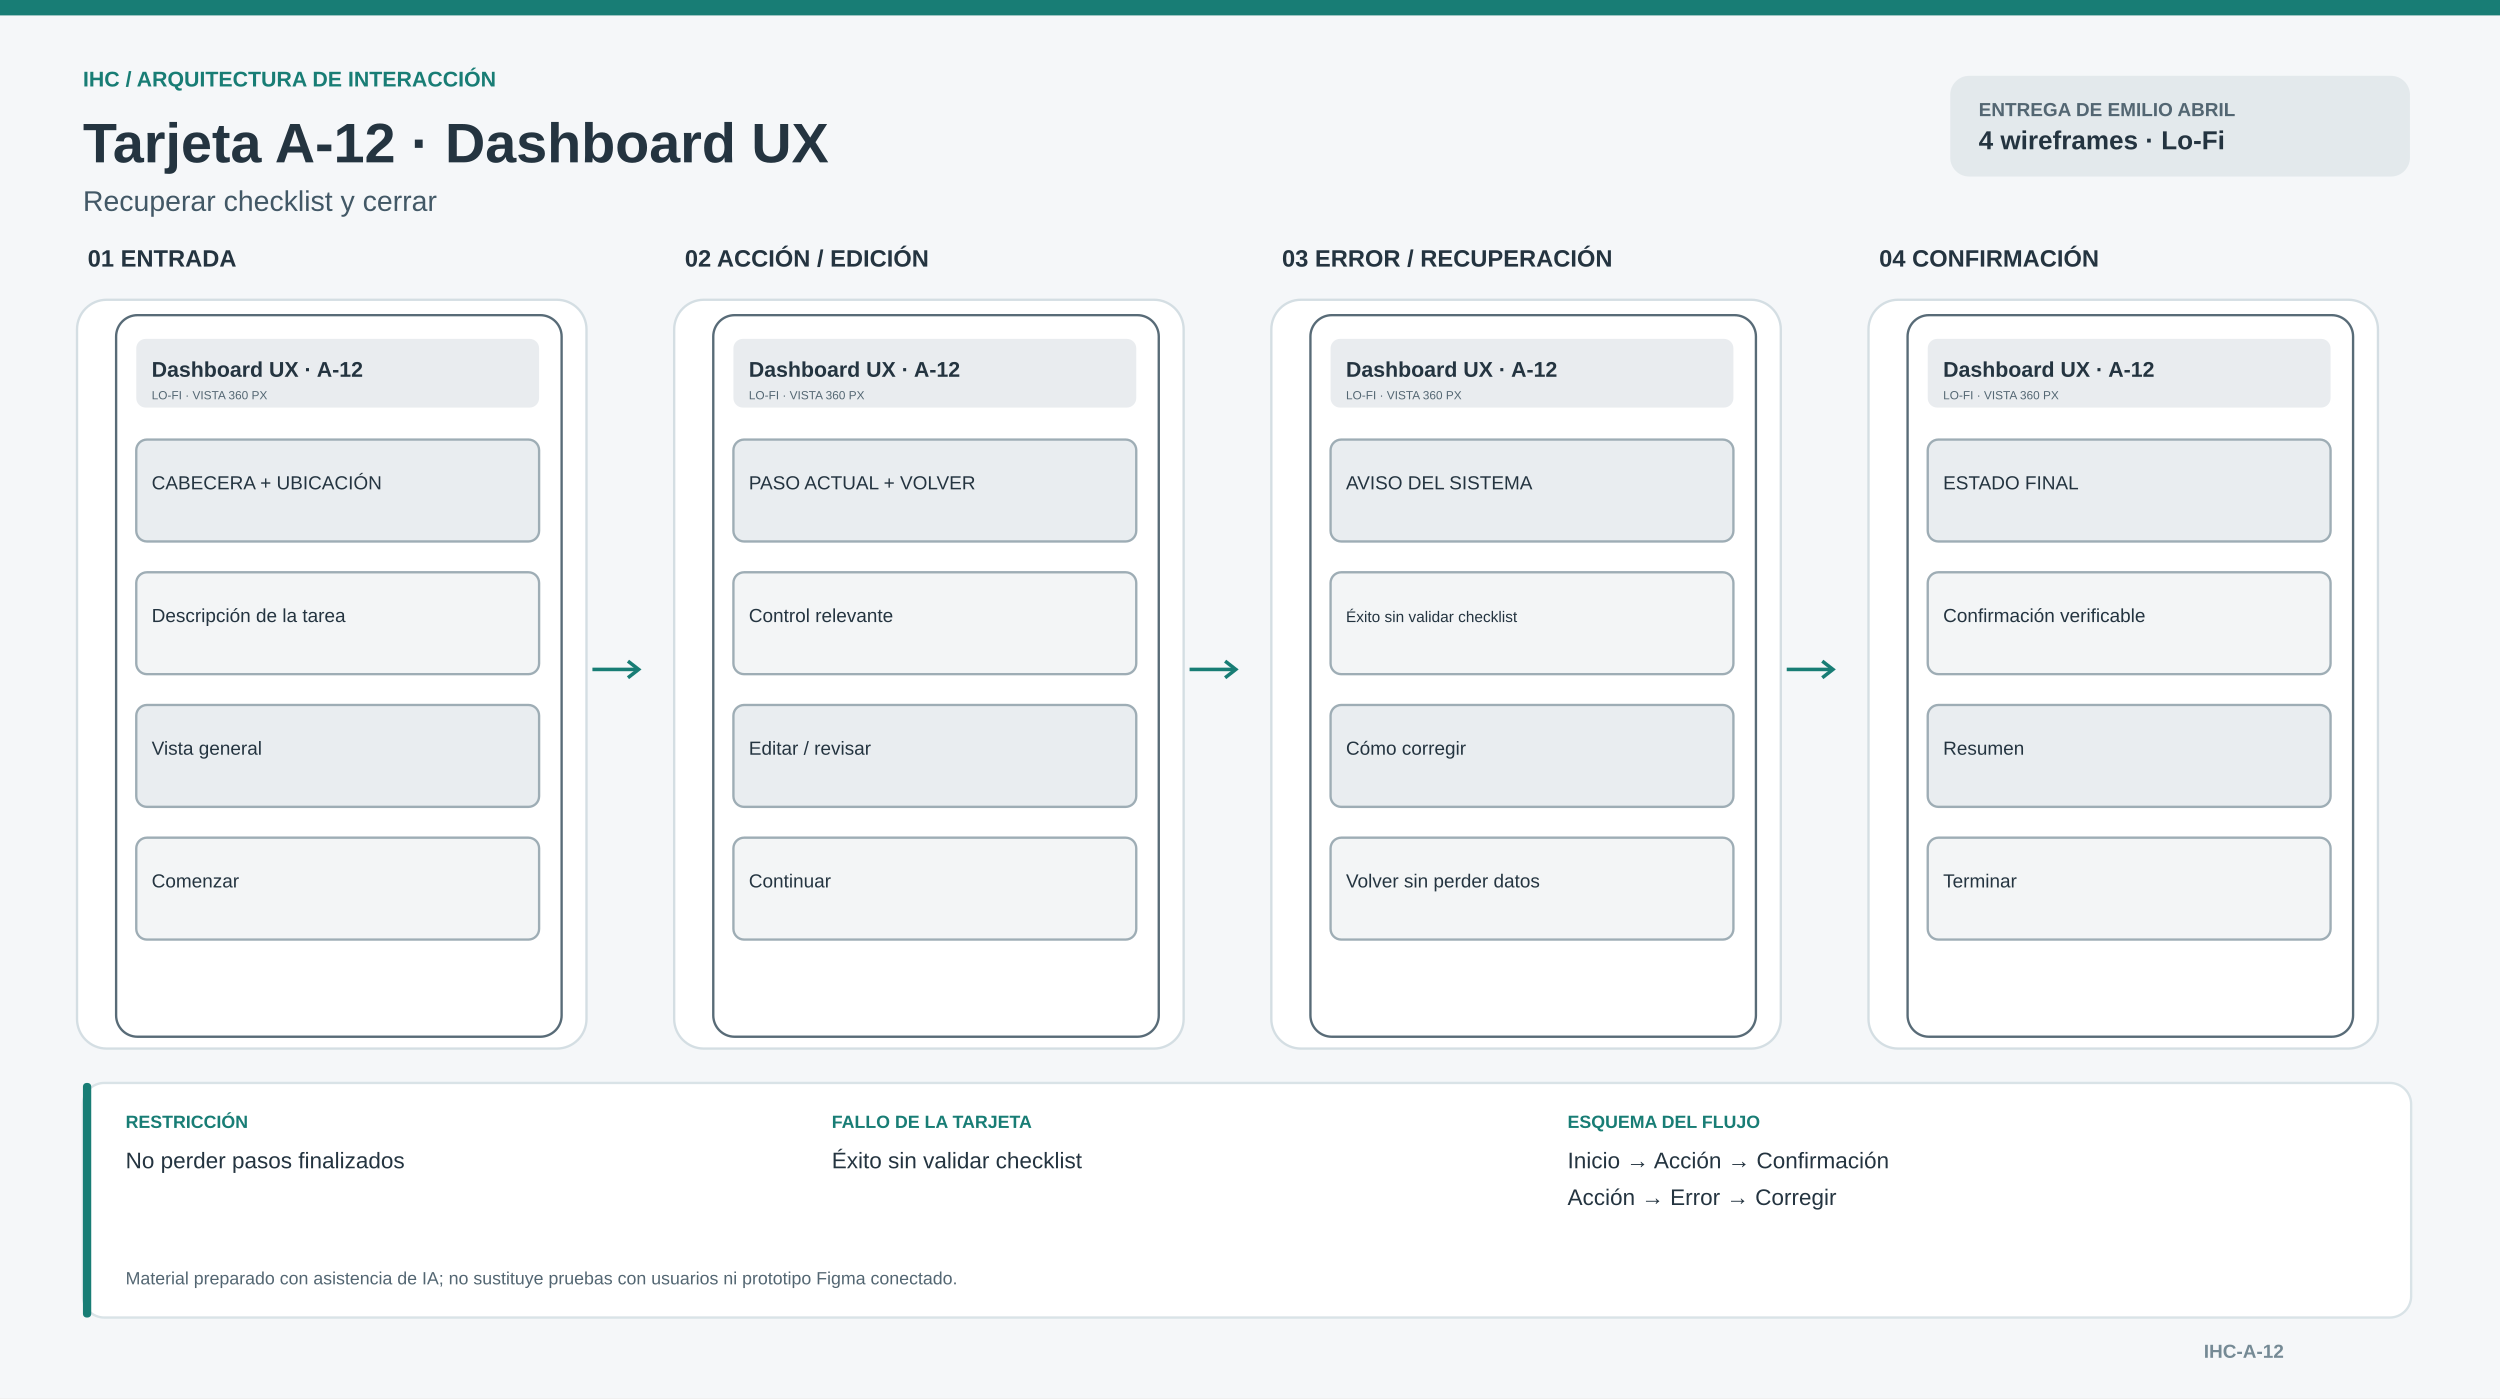
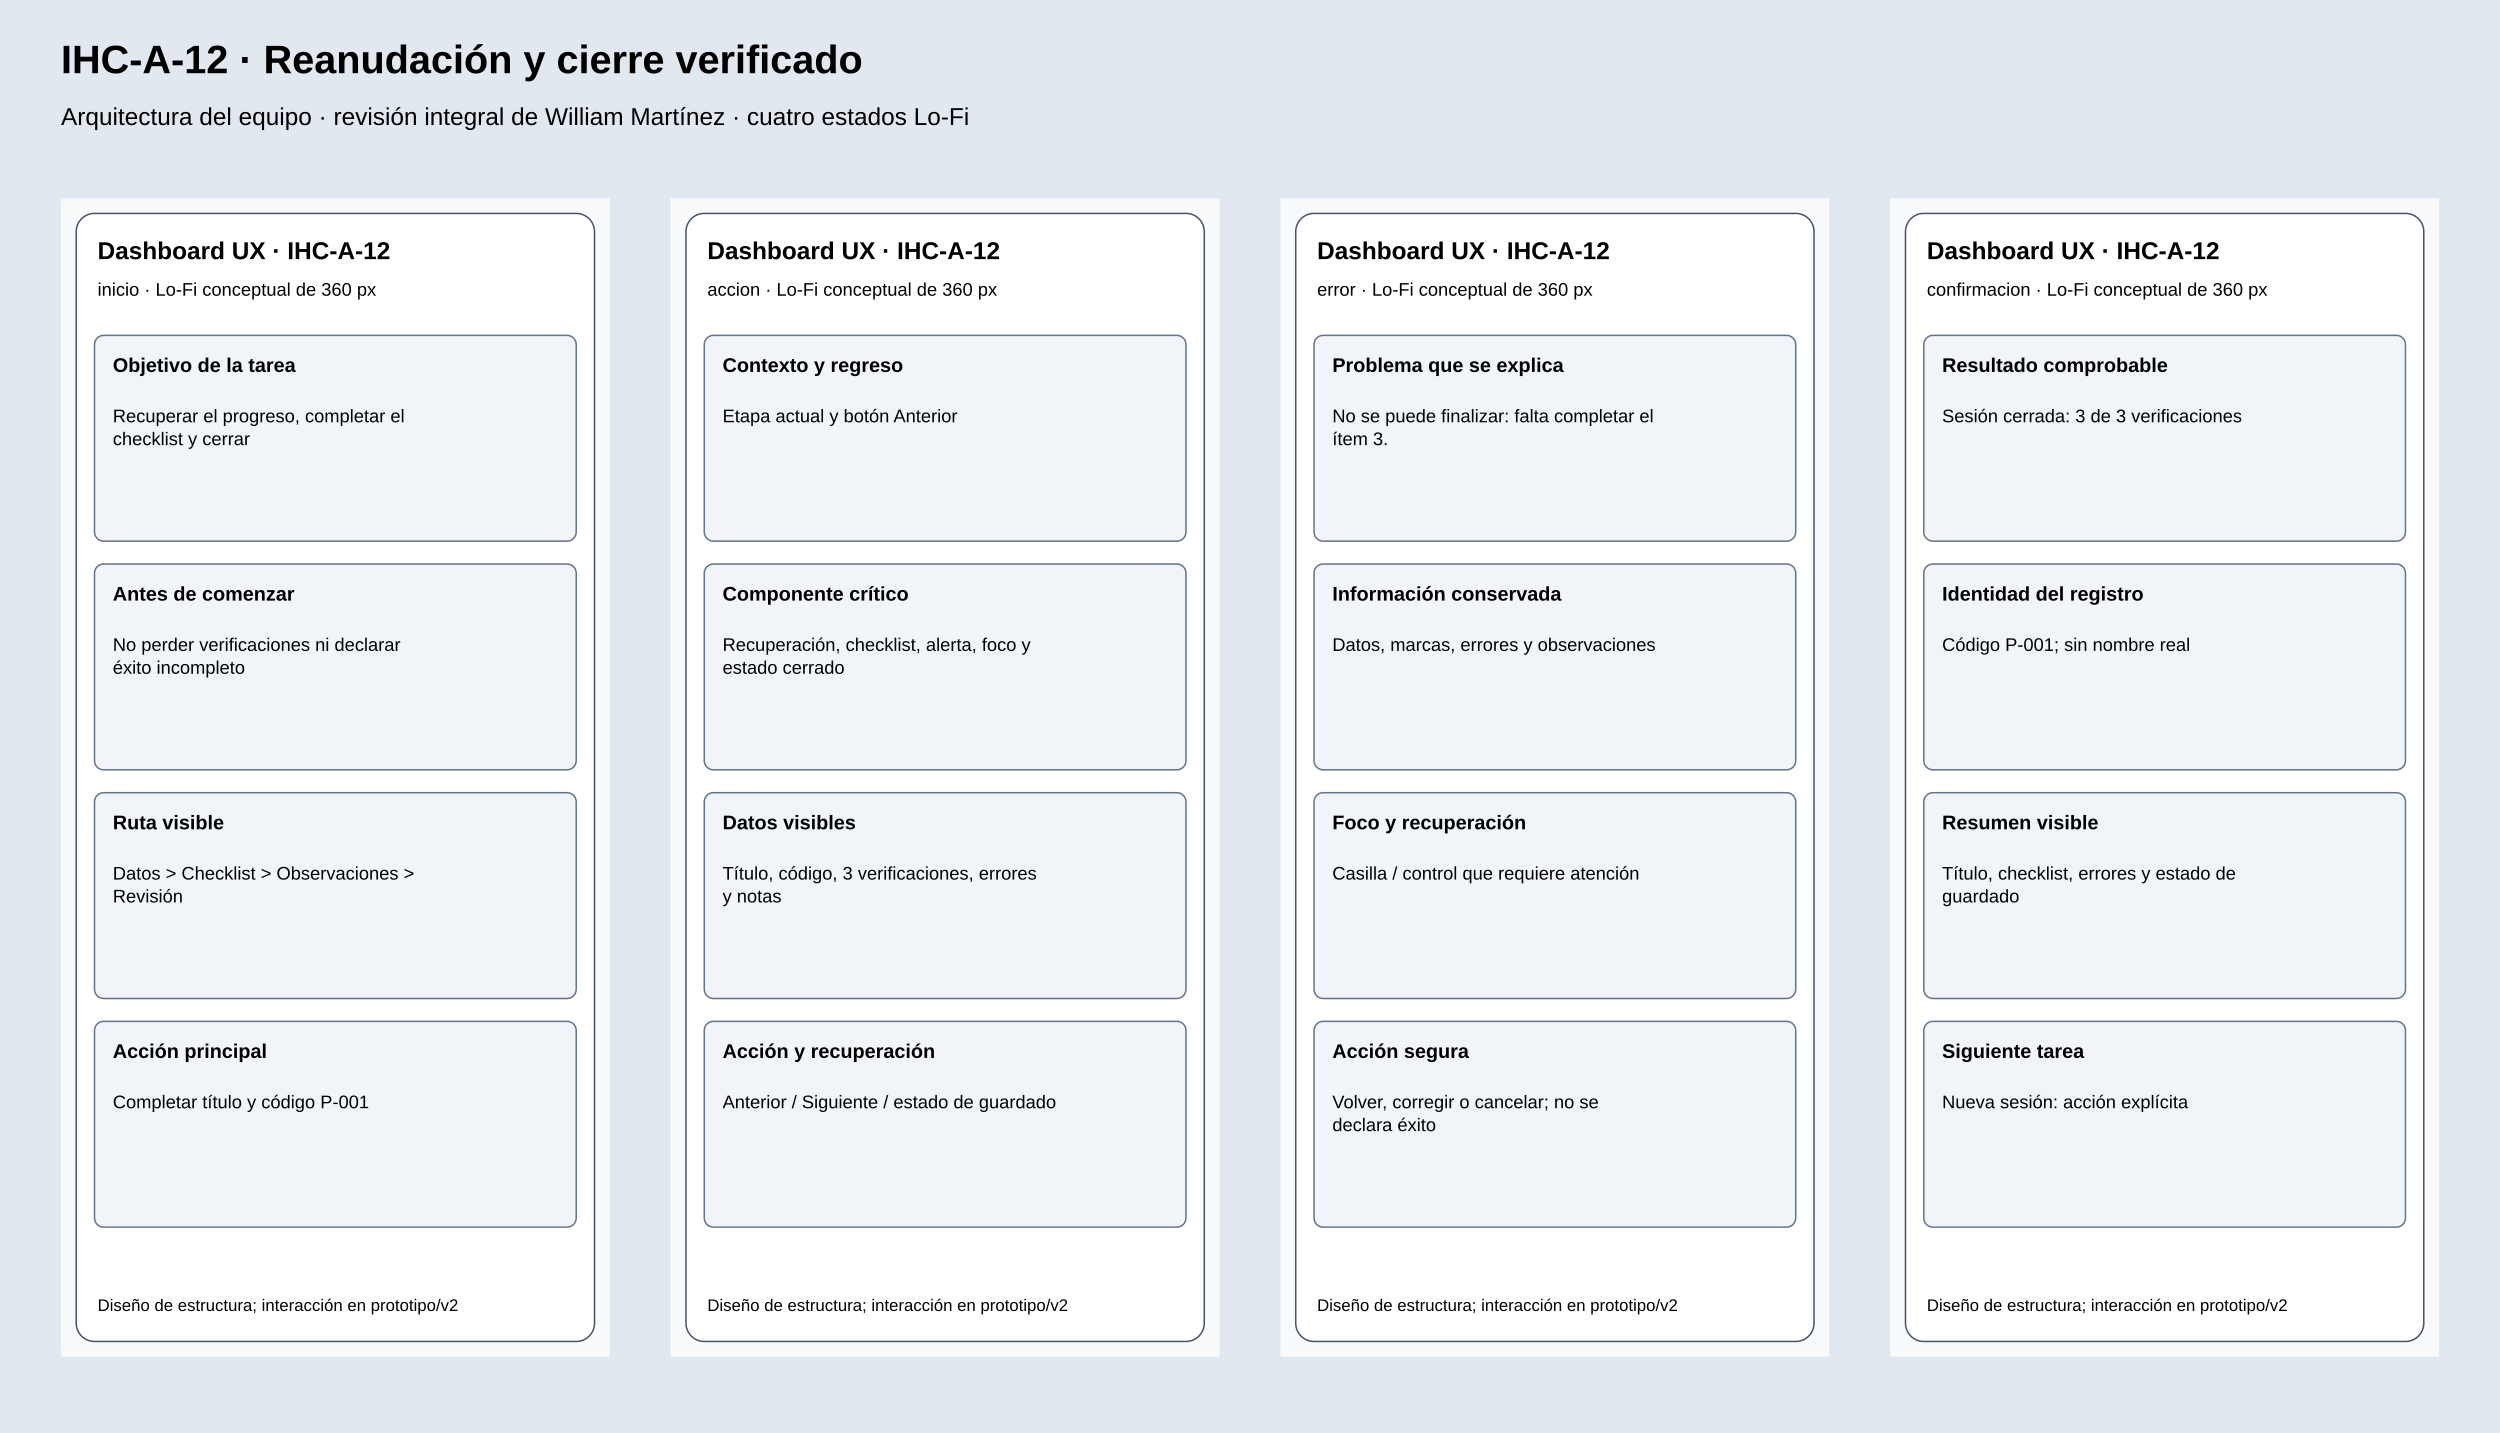
- <svg xmlns="http://www.w3.org/2000/svg" width="2110" height="1180" viewBox="0 0 2110 1180">
-   <rect x="0" y="0" width="2110" height="1180" rx="0" fill="#F5F7F9" />
-   <rect x="0" y="0" width="2110" height="13" rx="0" fill="#187D75" />
-   <text x="70" y="73" font-family="Arial,sans-serif" font-size="18" font-weight="700" fill="#187D75">IHC / ARQUITECTURA DE INTERACCIÓN</text>
-   <text x="70" y="137" font-family="Arial,sans-serif" font-size="47" font-weight="700" fill="#243440">Tarjeta A-12 · Dashboard UX</text>
-   <text x="70" y="178" font-family="Arial,sans-serif" font-size="24" font-weight="400" fill="#425866">Recuperar checklist y cerrar</text>
-   <rect x="1646" y="64" width="388" height="85" rx="16" fill="#E3E9EC" />
-   <text x="1670" y="98" font-family="Arial,sans-serif" font-size="16" font-weight="700" fill="#536672">ENTREGA DE EMILIO ABRIL</text>
-   <text x="1670" y="126" font-family="Arial,sans-serif" font-size="22" font-weight="700" fill="#243440">4 wireframes · Lo-Fi</text>
-   <text x="74" y="225" font-family="Arial,sans-serif" font-size="20" font-weight="700" fill="#243440">01    ENTRADA</text>
-   <rect x="65" y="253" width="430" height="632" rx="25" fill="#FFFFFF" stroke="#D4DEE3" stroke-width="2" />
-   <rect x="98" y="266" width="376" height="609" rx="18" fill="#FFFFFF" stroke="#586B77" stroke-width="2" />
-   <rect x="115" y="286" width="340" height="58" rx="8" fill="#E9ECEF" />
-   <text x="128" y="318" font-family="Arial,sans-serif" font-size="18" font-weight="700" fill="#243440">Dashboard UX · A-12</text>
-   <text x="128" y="337" font-family="Arial,sans-serif" font-size="10" font-weight="400" fill="#536672">LO-FI · VISTA 360 PX</text>
-   <rect x="115" y="371" width="340" height="86" rx="9" fill="#E9EDF0" stroke="#9EADB5" stroke-width="2" />
-   <text x="128" y="413" font-family="Arial,sans-serif" font-size="16" font-weight="400" fill="#243440">CABECERA + UBICACIÓN</text>
-   <rect x="115" y="483" width="340" height="86" rx="9" fill="#F3F5F6" stroke="#9EADB5" stroke-width="2" />
-   <text x="128" y="525" font-family="Arial,sans-serif" font-size="16" font-weight="400" fill="#243440">Descripción de la tarea</text>
-   <rect x="115" y="595" width="340" height="86" rx="9" fill="#E9EDF0" stroke="#9EADB5" stroke-width="2" />
-   <text x="128" y="637" font-family="Arial,sans-serif" font-size="16" font-weight="400" fill="#243440">Vista general</text>
-   <rect x="115" y="707" width="340" height="86" rx="9" fill="#F3F5F6" stroke="#9EADB5" stroke-width="2" />
-   <text x="128" y="749" font-family="Arial,sans-serif" font-size="16" font-weight="400" fill="#243440">Comenzar</text>
-   <path d="M500 565 H538" stroke="#187D75" stroke-width="3" />
-   <path d="M530 558 L539 565 L530 572" stroke="#187D75" stroke-width="3" fill="none" />
-   <text x="578" y="225" font-family="Arial,sans-serif" font-size="20" font-weight="700" fill="#243440">02    ACCIÓN / EDICIÓN</text>
-   <rect x="569" y="253" width="430" height="632" rx="25" fill="#FFFFFF" stroke="#D4DEE3" stroke-width="2" />
-   <rect x="602" y="266" width="376" height="609" rx="18" fill="#FFFFFF" stroke="#586B77" stroke-width="2" />
-   <rect x="619" y="286" width="340" height="58" rx="8" fill="#E9ECEF" />
-   <text x="632" y="318" font-family="Arial,sans-serif" font-size="18" font-weight="700" fill="#243440">Dashboard UX · A-12</text>
-   <text x="632" y="337" font-family="Arial,sans-serif" font-size="10" font-weight="400" fill="#536672">LO-FI · VISTA 360 PX</text>
-   <rect x="619" y="371" width="340" height="86" rx="9" fill="#E9EDF0" stroke="#9EADB5" stroke-width="2" />
-   <text x="632" y="413" font-family="Arial,sans-serif" font-size="16" font-weight="400" fill="#243440">PASO ACTUAL + VOLVER</text>
-   <rect x="619" y="483" width="340" height="86" rx="9" fill="#F3F5F6" stroke="#9EADB5" stroke-width="2" />
-   <text x="632" y="525" font-family="Arial,sans-serif" font-size="16" font-weight="400" fill="#243440">Control relevante</text>
-   <rect x="619" y="595" width="340" height="86" rx="9" fill="#E9EDF0" stroke="#9EADB5" stroke-width="2" />
-   <text x="632" y="637" font-family="Arial,sans-serif" font-size="16" font-weight="400" fill="#243440">Editar / revisar</text>
-   <rect x="619" y="707" width="340" height="86" rx="9" fill="#F3F5F6" stroke="#9EADB5" stroke-width="2" />
-   <text x="632" y="749" font-family="Arial,sans-serif" font-size="16" font-weight="400" fill="#243440">Continuar</text>
-   <path d="M1004 565 H1042" stroke="#187D75" stroke-width="3" />
-   <path d="M1034 558 L1043 565 L1034 572" stroke="#187D75" stroke-width="3" fill="none" />
-   <text x="1082" y="225" font-family="Arial,sans-serif" font-size="20" font-weight="700" fill="#243440">03    ERROR / RECUPERACIÓN</text>
-   <rect x="1073" y="253" width="430" height="632" rx="25" fill="#FFFFFF" stroke="#D4DEE3" stroke-width="2" />
-   <rect x="1106" y="266" width="376" height="609" rx="18" fill="#FFFFFF" stroke="#586B77" stroke-width="2" />
-   <rect x="1123" y="286" width="340" height="58" rx="8" fill="#E9ECEF" />
-   <text x="1136" y="318" font-family="Arial,sans-serif" font-size="18" font-weight="700" fill="#243440">Dashboard UX · A-12</text>
-   <text x="1136" y="337" font-family="Arial,sans-serif" font-size="10" font-weight="400" fill="#536672">LO-FI · VISTA 360 PX</text>
-   <rect x="1123" y="371" width="340" height="86" rx="9" fill="#E9EDF0" stroke="#9EADB5" stroke-width="2" />
-   <text x="1136" y="413" font-family="Arial,sans-serif" font-size="16" font-weight="400" fill="#243440">AVISO DEL SISTEMA</text>
-   <rect x="1123" y="483" width="340" height="86" rx="9" fill="#F3F5F6" stroke="#9EADB5" stroke-width="2" />
-   <text x="1136" y="525" font-family="Arial,sans-serif" font-size="13" font-weight="400" fill="#243440">Éxito sin validar checklist</text>
-   <rect x="1123" y="595" width="340" height="86" rx="9" fill="#E9EDF0" stroke="#9EADB5" stroke-width="2" />
-   <text x="1136" y="637" font-family="Arial,sans-serif" font-size="16" font-weight="400" fill="#243440">Cómo corregir</text>
-   <rect x="1123" y="707" width="340" height="86" rx="9" fill="#F3F5F6" stroke="#9EADB5" stroke-width="2" />
-   <text x="1136" y="749" font-family="Arial,sans-serif" font-size="16" font-weight="400" fill="#243440">Volver sin perder datos</text>
-   <path d="M1508 565 H1546" stroke="#187D75" stroke-width="3" />
-   <path d="M1538 558 L1547 565 L1538 572" stroke="#187D75" stroke-width="3" fill="none" />
-   <text x="1586" y="225" font-family="Arial,sans-serif" font-size="20" font-weight="700" fill="#243440">04    CONFIRMACIÓN</text>
-   <rect x="1577" y="253" width="430" height="632" rx="25" fill="#FFFFFF" stroke="#D4DEE3" stroke-width="2" />
-   <rect x="1610" y="266" width="376" height="609" rx="18" fill="#FFFFFF" stroke="#586B77" stroke-width="2" />
-   <rect x="1627" y="286" width="340" height="58" rx="8" fill="#E9ECEF" />
-   <text x="1640" y="318" font-family="Arial,sans-serif" font-size="18" font-weight="700" fill="#243440">Dashboard UX · A-12</text>
-   <text x="1640" y="337" font-family="Arial,sans-serif" font-size="10" font-weight="400" fill="#536672">LO-FI · VISTA 360 PX</text>
-   <rect x="1627" y="371" width="340" height="86" rx="9" fill="#E9EDF0" stroke="#9EADB5" stroke-width="2" />
-   <text x="1640" y="413" font-family="Arial,sans-serif" font-size="16" font-weight="400" fill="#243440">ESTADO FINAL</text>
-   <rect x="1627" y="483" width="340" height="86" rx="9" fill="#F3F5F6" stroke="#9EADB5" stroke-width="2" />
-   <text x="1640" y="525" font-family="Arial,sans-serif" font-size="16" font-weight="400" fill="#243440">Confirmación verificable</text>
-   <rect x="1627" y="595" width="340" height="86" rx="9" fill="#E9EDF0" stroke="#9EADB5" stroke-width="2" />
-   <text x="1640" y="637" font-family="Arial,sans-serif" font-size="16" font-weight="400" fill="#243440">Resumen</text>
-   <rect x="1627" y="707" width="340" height="86" rx="9" fill="#F3F5F6" stroke="#9EADB5" stroke-width="2" />
-   <text x="1640" y="749" font-family="Arial,sans-serif" font-size="16" font-weight="400" fill="#243440">Terminar</text>
-   <rect x="70" y="914" width="1965" height="198" rx="18" fill="#FFF" stroke="#D9E3E7" stroke-width="2" />
-   <rect x="70" y="914" width="7" height="198" rx="3" fill="#187D75" />
-   <text x="106" y="952" font-family="Arial,sans-serif" font-size="15" font-weight="700" fill="#187D75">RESTRICCIÓN</text>
-   <text x="106" y="986" font-family="Arial,sans-serif" font-size="19" font-weight="400" fill="#243440">No perder pasos finalizados</text>
-   <text x="702" y="952" font-family="Arial,sans-serif" font-size="15" font-weight="700" fill="#187D75">FALLO DE LA TARJETA</text>
-   <text x="702" y="986" font-family="Arial,sans-serif" font-size="19" font-weight="400" fill="#243440">Éxito sin validar checklist</text>
-   <text x="1323" y="952" font-family="Arial,sans-serif" font-size="15" font-weight="700" fill="#187D75">ESQUEMA DEL FLUJO</text>
-   <text x="1323" y="986" font-family="Arial,sans-serif" font-size="19" font-weight="400" fill="#243440">Inicio → Acción → Confirmación</text>
-   <text x="1323" y="1017" font-family="Arial,sans-serif" font-size="19" font-weight="400" fill="#243440">Acción → Error → Corregir</text>
-   <text x="106" y="1084" font-family="Arial,sans-serif" font-size="15" font-weight="400" fill="#536672">Material preparado con asistencia de IA; no sustituye pruebas con usuarios ni prototipo Figma conectado.</text>
-   <text x="1860" y="1146" font-family="Arial,sans-serif" font-size="16" font-weight="700" fill="#758A95">IHC-A-12</text>
+ <svg xmlns="http://www.w3.org/2000/svg" width="1640" height="940" viewBox="0 0 1640 940">
+   <rect width="1640" height="940" fill="#e2e8f0" />
+   <text x="40" y="48" font-family="Arial" font-size="26" font-weight="bold">IHC-A-12 · Reanudación y cierre verificado</text>
+   <text x="40" y="82" font-family="Arial" font-size="16">Arquitectura del equipo · revisión integral de William Martínez · cuatro estados Lo-Fi</text>
+   <g transform="translate(40,130)">
+     <rect width="360" height="760" fill="#f8fafc" />
+     <rect x="10" y="10" width="340" height="740" rx="12" fill="white" stroke="#475569" />
+     <text x="24" y="40" font-family="Arial" font-size="16" font-weight="bold">Dashboard UX · IHC-A-12</text>
+     <text x="24" y="64" font-family="Arial" font-size="12">inicio · Lo-Fi conceptual de 360 px</text>
+     <rect x="22" y="90" width="316" height="135" rx="6" fill="#f1f5f9" stroke="#64748b" />
+     <text x="34" y="114" font-family="Arial" font-size="13" font-weight="bold">Objetivo de la tarea</text>
+     <text x="34" y="147" font-family="Arial" font-size="12">Recuperar el progreso, completar el</text>
+     <text x="34" y="162" font-family="Arial" font-size="12">checklist y cerrar</text>
+     <rect x="22" y="240" width="316" height="135" rx="6" fill="#f1f5f9" stroke="#64748b" />
+     <text x="34" y="264" font-family="Arial" font-size="13" font-weight="bold">Antes de comenzar</text>
+     <text x="34" y="297" font-family="Arial" font-size="12">No perder verificaciones ni declarar</text>
+     <text x="34" y="312" font-family="Arial" font-size="12">éxito incompleto</text>
+     <rect x="22" y="390" width="316" height="135" rx="6" fill="#f1f5f9" stroke="#64748b" />
+     <text x="34" y="414" font-family="Arial" font-size="13" font-weight="bold">Ruta visible</text>
+     <text x="34" y="447" font-family="Arial" font-size="12">Datos &gt; Checklist &gt; Observaciones &gt;</text>
+     <text x="34" y="462" font-family="Arial" font-size="12">Revisión</text>
+     <rect x="22" y="540" width="316" height="135" rx="6" fill="#f1f5f9" stroke="#64748b" />
+     <text x="34" y="564" font-family="Arial" font-size="13" font-weight="bold">Acción principal</text>
+     <text x="34" y="597" font-family="Arial" font-size="12">Completar título y código P-001</text>
+     <text x="24" y="730" font-family="Arial" font-size="11">Diseño de estructura; interacción en prototipo/v2</text>
+   </g>
+   <g transform="translate(440,130)">
+     <rect width="360" height="760" fill="#f8fafc" />
+     <rect x="10" y="10" width="340" height="740" rx="12" fill="white" stroke="#475569" />
+     <text x="24" y="40" font-family="Arial" font-size="16" font-weight="bold">Dashboard UX · IHC-A-12</text>
+     <text x="24" y="64" font-family="Arial" font-size="12">accion · Lo-Fi conceptual de 360 px</text>
+     <rect x="22" y="90" width="316" height="135" rx="6" fill="#f1f5f9" stroke="#64748b" />
+     <text x="34" y="114" font-family="Arial" font-size="13" font-weight="bold">Contexto y regreso</text>
+     <text x="34" y="147" font-family="Arial" font-size="12">Etapa actual y botón Anterior</text>
+     <rect x="22" y="240" width="316" height="135" rx="6" fill="#f1f5f9" stroke="#64748b" />
+     <text x="34" y="264" font-family="Arial" font-size="13" font-weight="bold">Componente crítico</text>
+     <text x="34" y="297" font-family="Arial" font-size="12">Recuperación, checklist, alerta, foco y</text>
+     <text x="34" y="312" font-family="Arial" font-size="12">estado cerrado</text>
+     <rect x="22" y="390" width="316" height="135" rx="6" fill="#f1f5f9" stroke="#64748b" />
+     <text x="34" y="414" font-family="Arial" font-size="13" font-weight="bold">Datos visibles</text>
+     <text x="34" y="447" font-family="Arial" font-size="12">Título, código, 3 verificaciones, errores</text>
+     <text x="34" y="462" font-family="Arial" font-size="12">y notas</text>
+     <rect x="22" y="540" width="316" height="135" rx="6" fill="#f1f5f9" stroke="#64748b" />
+     <text x="34" y="564" font-family="Arial" font-size="13" font-weight="bold">Acción y recuperación</text>
+     <text x="34" y="597" font-family="Arial" font-size="12">Anterior / Siguiente / estado de guardado</text>
+     <text x="24" y="730" font-family="Arial" font-size="11">Diseño de estructura; interacción en prototipo/v2</text>
+   </g>
+   <g transform="translate(840,130)">
+     <rect width="360" height="760" fill="#f8fafc" />
+     <rect x="10" y="10" width="340" height="740" rx="12" fill="white" stroke="#475569" />
+     <text x="24" y="40" font-family="Arial" font-size="16" font-weight="bold">Dashboard UX · IHC-A-12</text>
+     <text x="24" y="64" font-family="Arial" font-size="12">error · Lo-Fi conceptual de 360 px</text>
+     <rect x="22" y="90" width="316" height="135" rx="6" fill="#f1f5f9" stroke="#64748b" />
+     <text x="34" y="114" font-family="Arial" font-size="13" font-weight="bold">Problema que se explica</text>
+     <text x="34" y="147" font-family="Arial" font-size="12">No se puede finalizar: falta completar el</text>
+     <text x="34" y="162" font-family="Arial" font-size="12">ítem 3.</text>
+     <rect x="22" y="240" width="316" height="135" rx="6" fill="#f1f5f9" stroke="#64748b" />
+     <text x="34" y="264" font-family="Arial" font-size="13" font-weight="bold">Información conservada</text>
+     <text x="34" y="297" font-family="Arial" font-size="12">Datos, marcas, errores y observaciones</text>
+     <rect x="22" y="390" width="316" height="135" rx="6" fill="#f1f5f9" stroke="#64748b" />
+     <text x="34" y="414" font-family="Arial" font-size="13" font-weight="bold">Foco y recuperación</text>
+     <text x="34" y="447" font-family="Arial" font-size="12">Casilla / control que requiere atención</text>
+     <rect x="22" y="540" width="316" height="135" rx="6" fill="#f1f5f9" stroke="#64748b" />
+     <text x="34" y="564" font-family="Arial" font-size="13" font-weight="bold">Acción segura</text>
+     <text x="34" y="597" font-family="Arial" font-size="12">Volver, corregir o cancelar; no se</text>
+     <text x="34" y="612" font-family="Arial" font-size="12">declara éxito</text>
+     <text x="24" y="730" font-family="Arial" font-size="11">Diseño de estructura; interacción en prototipo/v2</text>
+   </g>
+   <g transform="translate(1240,130)">
+     <rect width="360" height="760" fill="#f8fafc" />
+     <rect x="10" y="10" width="340" height="740" rx="12" fill="white" stroke="#475569" />
+     <text x="24" y="40" font-family="Arial" font-size="16" font-weight="bold">Dashboard UX · IHC-A-12</text>
+     <text x="24" y="64" font-family="Arial" font-size="12">confirmacion · Lo-Fi conceptual de 360 px</text>
+     <rect x="22" y="90" width="316" height="135" rx="6" fill="#f1f5f9" stroke="#64748b" />
+     <text x="34" y="114" font-family="Arial" font-size="13" font-weight="bold">Resultado comprobable</text>
+     <text x="34" y="147" font-family="Arial" font-size="12">Sesión cerrada: 3 de 3 verificaciones</text>
+     <rect x="22" y="240" width="316" height="135" rx="6" fill="#f1f5f9" stroke="#64748b" />
+     <text x="34" y="264" font-family="Arial" font-size="13" font-weight="bold">Identidad del registro</text>
+     <text x="34" y="297" font-family="Arial" font-size="12">Código P-001; sin nombre real</text>
+     <rect x="22" y="390" width="316" height="135" rx="6" fill="#f1f5f9" stroke="#64748b" />
+     <text x="34" y="414" font-family="Arial" font-size="13" font-weight="bold">Resumen visible</text>
+     <text x="34" y="447" font-family="Arial" font-size="12">Título, checklist, errores y estado de</text>
+     <text x="34" y="462" font-family="Arial" font-size="12">guardado</text>
+     <rect x="22" y="540" width="316" height="135" rx="6" fill="#f1f5f9" stroke="#64748b" />
+     <text x="34" y="564" font-family="Arial" font-size="13" font-weight="bold">Siguiente tarea</text>
+     <text x="34" y="597" font-family="Arial" font-size="12">Nueva sesión: acción explícita</text>
+     <text x="24" y="730" font-family="Arial" font-size="11">Diseño de estructura; interacción en prototipo/v2</text>
+   </g>
</svg>
